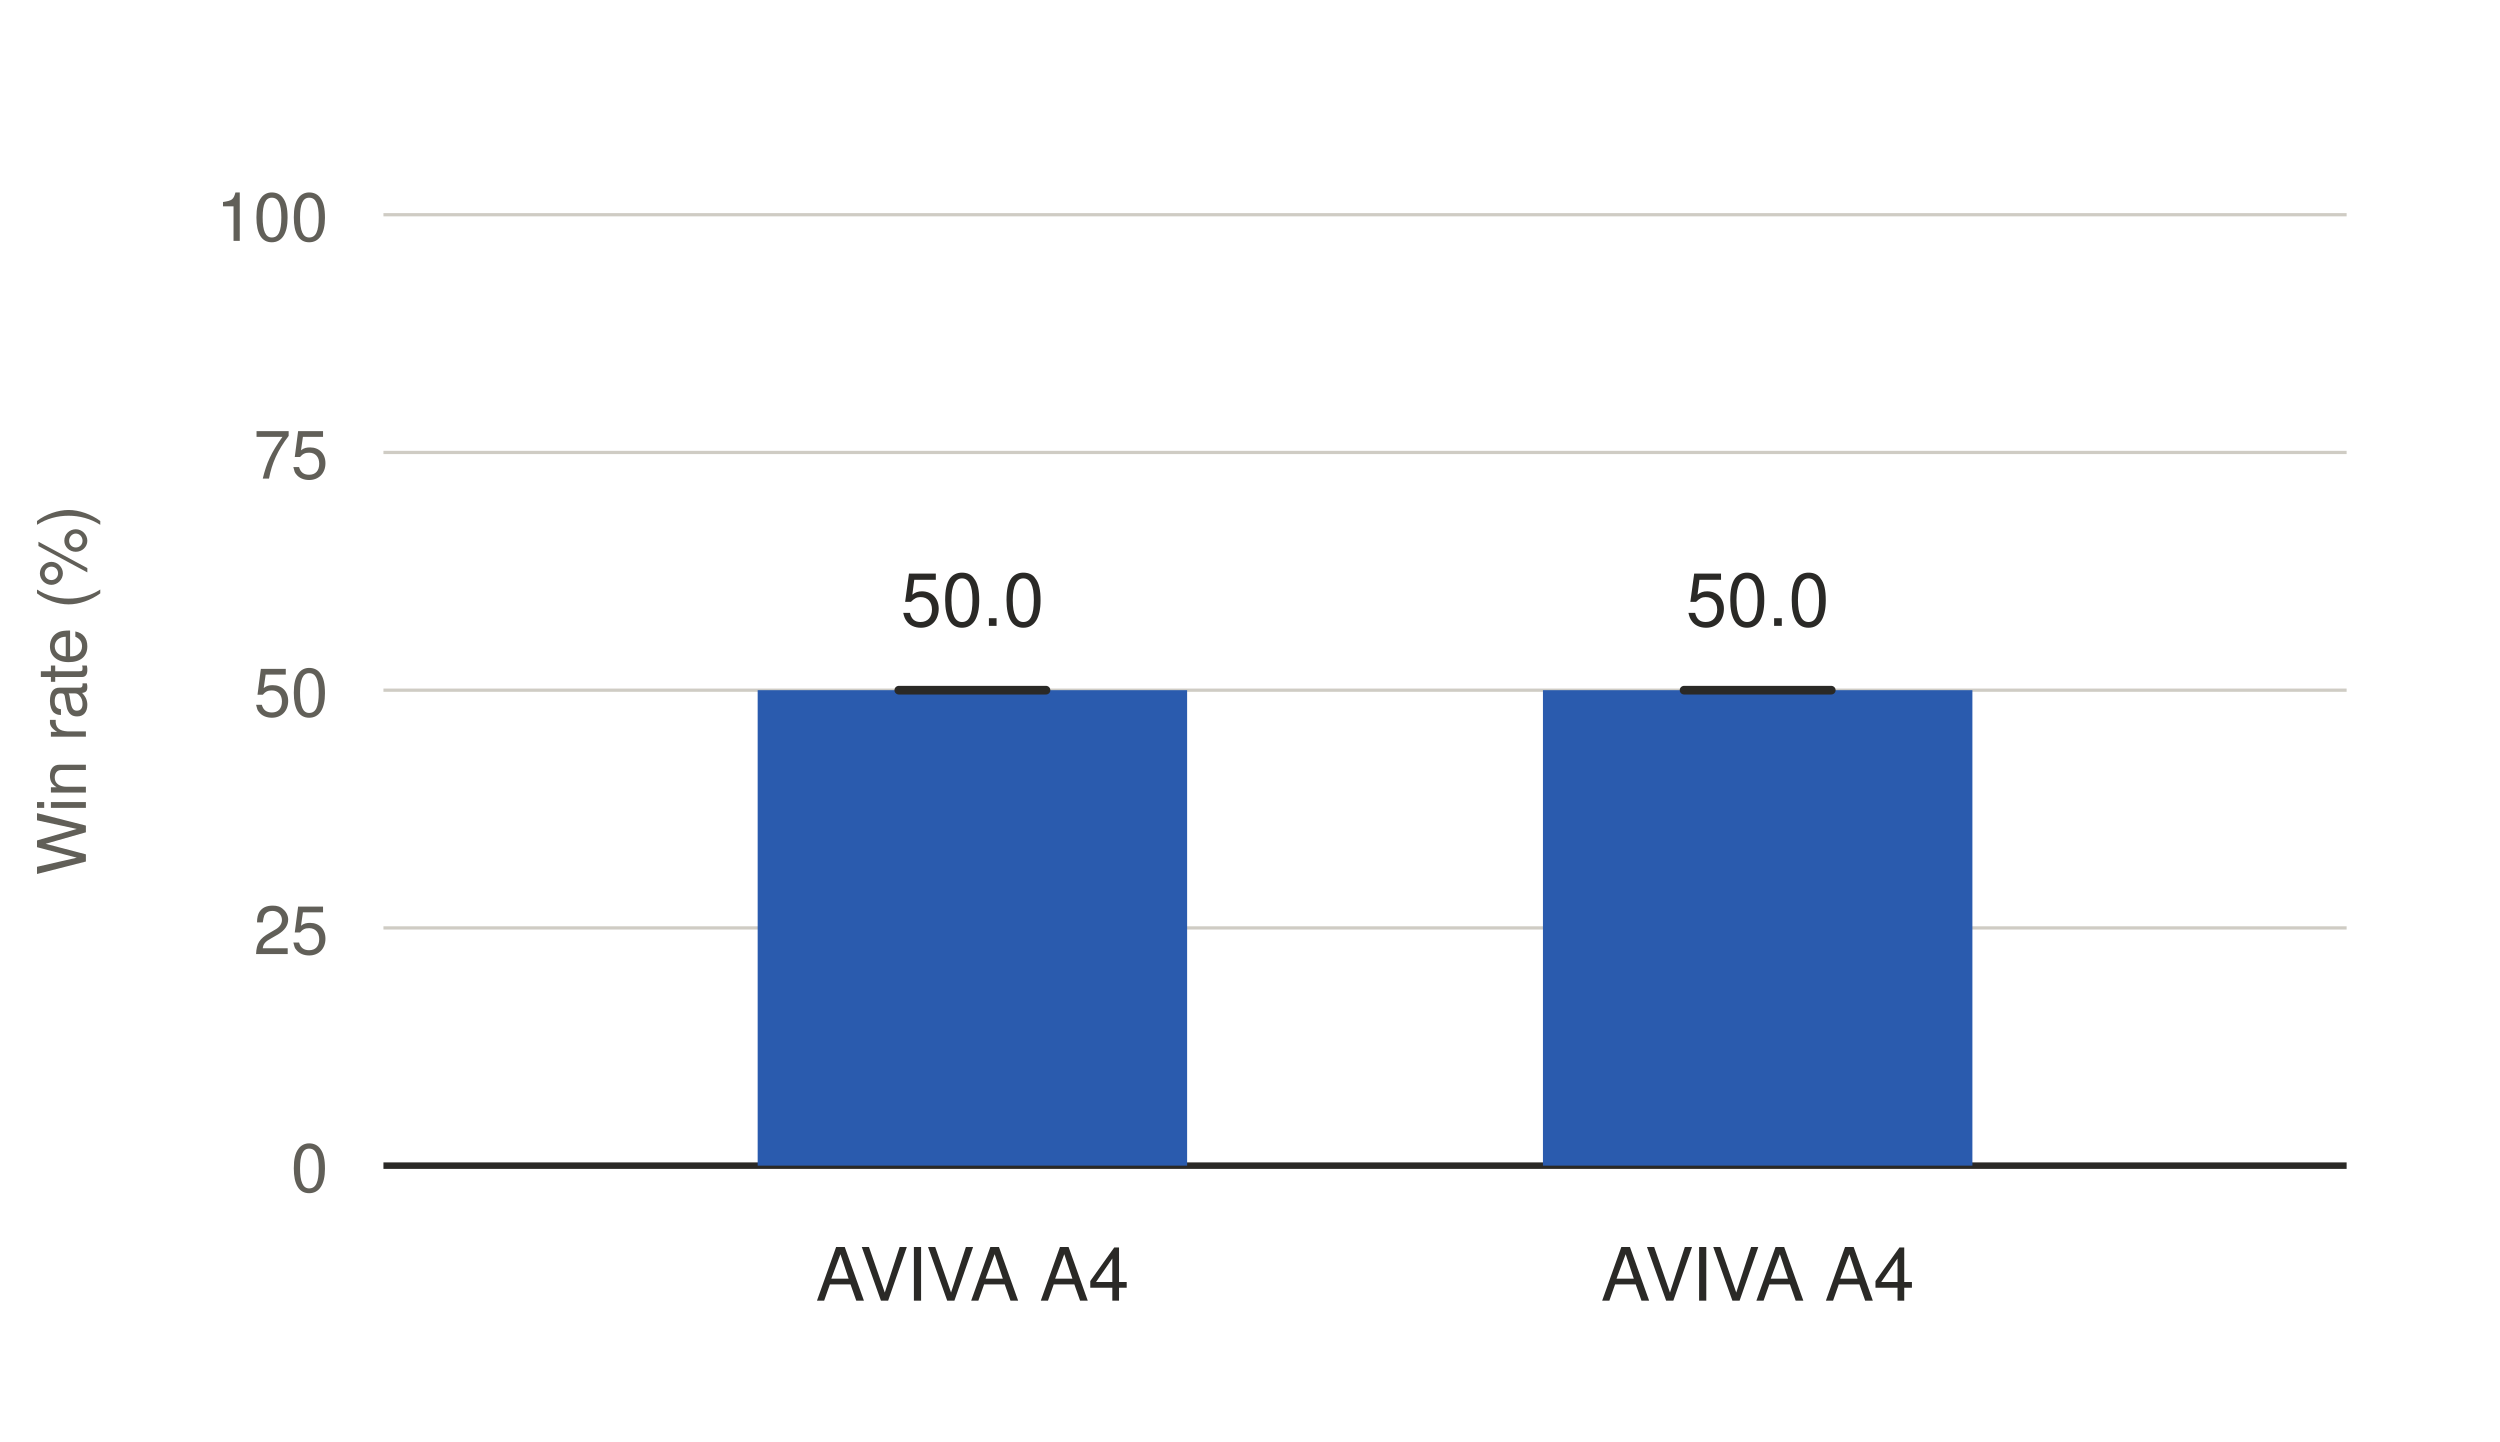
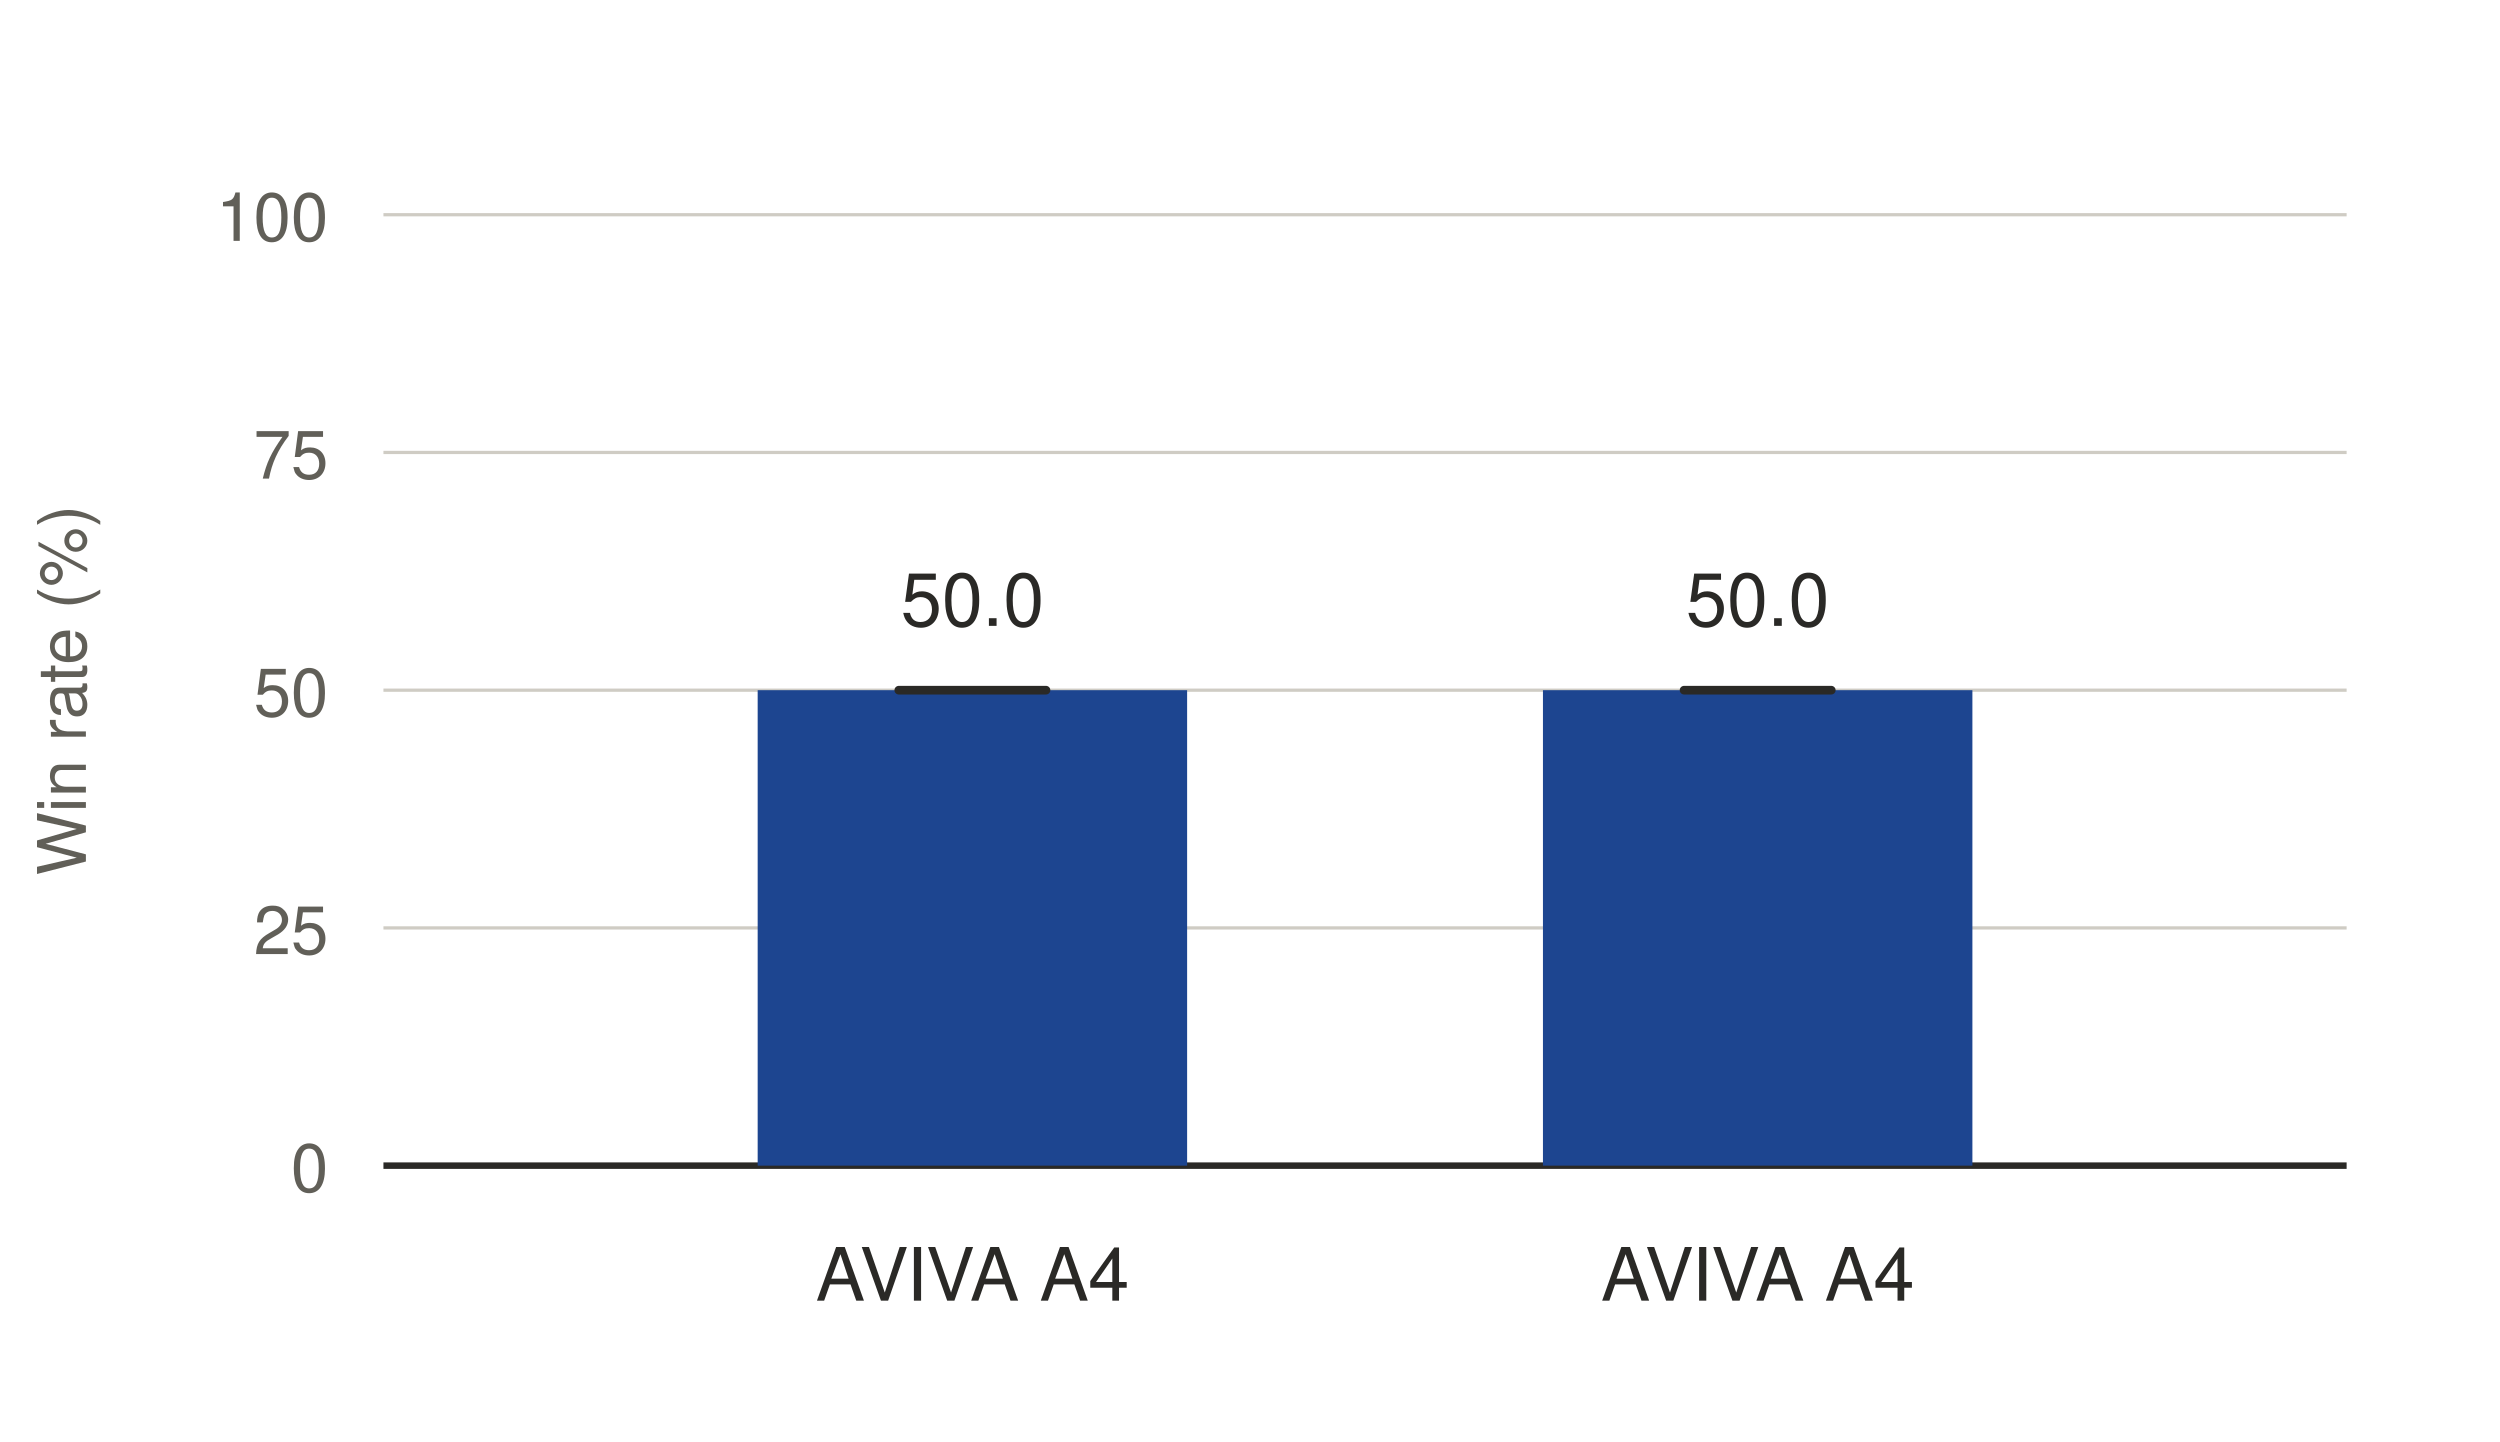
<svg xmlns="http://www.w3.org/2000/svg" viewBox="0 0 81.5 47" width="81.5mm" height="47mm" role="img" aria-label="Bar chart: two equal bars, both labelled AVIVA A4, at 50.0 percent, with error bars of zero length">
  <path d="M12.5 38H76.5" fill="none" stroke="#2A2926" stroke-width="0.212" />
  <text x="10.7" y="38.85" font-family="Hanken Grotesk, Helvetica, Arial, sans-serif" font-size="2.187" font-weight="400" fill="#615F58" text-anchor="end">0</text>
  <path d="M12.5 30.25H76.5" fill="none" stroke="#CFCCC4" stroke-width="0.106" />
  <text x="10.7" y="31.1" font-family="Hanken Grotesk, Helvetica, Arial, sans-serif" font-size="2.187" font-weight="400" fill="#615F58" text-anchor="end">25</text>
  <path d="M12.5 22.5H76.5" fill="none" stroke="#CFCCC4" stroke-width="0.106" />
  <text x="10.7" y="23.35" font-family="Hanken Grotesk, Helvetica, Arial, sans-serif" font-size="2.187" font-weight="400" fill="#615F58" text-anchor="end">50</text>
  <path d="M12.5 14.75H76.5" fill="none" stroke="#CFCCC4" stroke-width="0.106" />
  <text x="10.7" y="15.6" font-family="Hanken Grotesk, Helvetica, Arial, sans-serif" font-size="2.187" font-weight="400" fill="#615F58" text-anchor="end">75</text>
  <path d="M12.5 7H76.5" fill="none" stroke="#CFCCC4" stroke-width="0.106" />
  <text x="10.7" y="7.85" font-family="Hanken Grotesk, Helvetica, Arial, sans-serif" font-size="2.187" font-weight="400" fill="#615F58" text-anchor="end">100</text>
  <text transform="translate(2.8 22.5) rotate(-90)" font-family="Hanken Grotesk, Helvetica, Arial, sans-serif" font-size="2.187" fill="#615F58" text-anchor="middle">Win rate (%)</text>
-   <rect x="24.7" y="22.5" width="14" height="15.5" fill="#2A5BAE" />
+   <rect x="24.7" y="22.5" width="14" height="15.5" fill="#1D4590" />
  <path d="M29.3 22.5H34.1M31.7 22.5V22.5" fill="none" stroke="#2A2926" stroke-width="0.282" stroke-linecap="round" />
  <text x="31.7" y="20.4" font-family="Hanken Grotesk, Helvetica, Arial, sans-serif" font-size="2.399" font-weight="400" fill="#2A2926" text-anchor="middle">50.0</text>
  <text x="31.7" y="42.4" font-family="Hanken Grotesk, Helvetica, Arial, sans-serif" font-size="2.399" font-weight="400" fill="#2A2926" text-anchor="middle">AVIVA A4</text>
-   <rect x="50.3" y="22.5" width="14" height="15.5" fill="#2A5BAE" />
+   <rect x="50.3" y="22.5" width="14" height="15.5" fill="#1D4590" />
  <path d="M54.9 22.5H59.7M57.3 22.5V22.5" fill="none" stroke="#2A2926" stroke-width="0.282" stroke-linecap="round" />
  <text x="57.3" y="20.4" font-family="Hanken Grotesk, Helvetica, Arial, sans-serif" font-size="2.399" font-weight="400" fill="#2A2926" text-anchor="middle">50.0</text>
  <text x="57.3" y="42.4" font-family="Hanken Grotesk, Helvetica, Arial, sans-serif" font-size="2.399" font-weight="400" fill="#2A2926" text-anchor="middle">AVIVA A4</text>
</svg>
